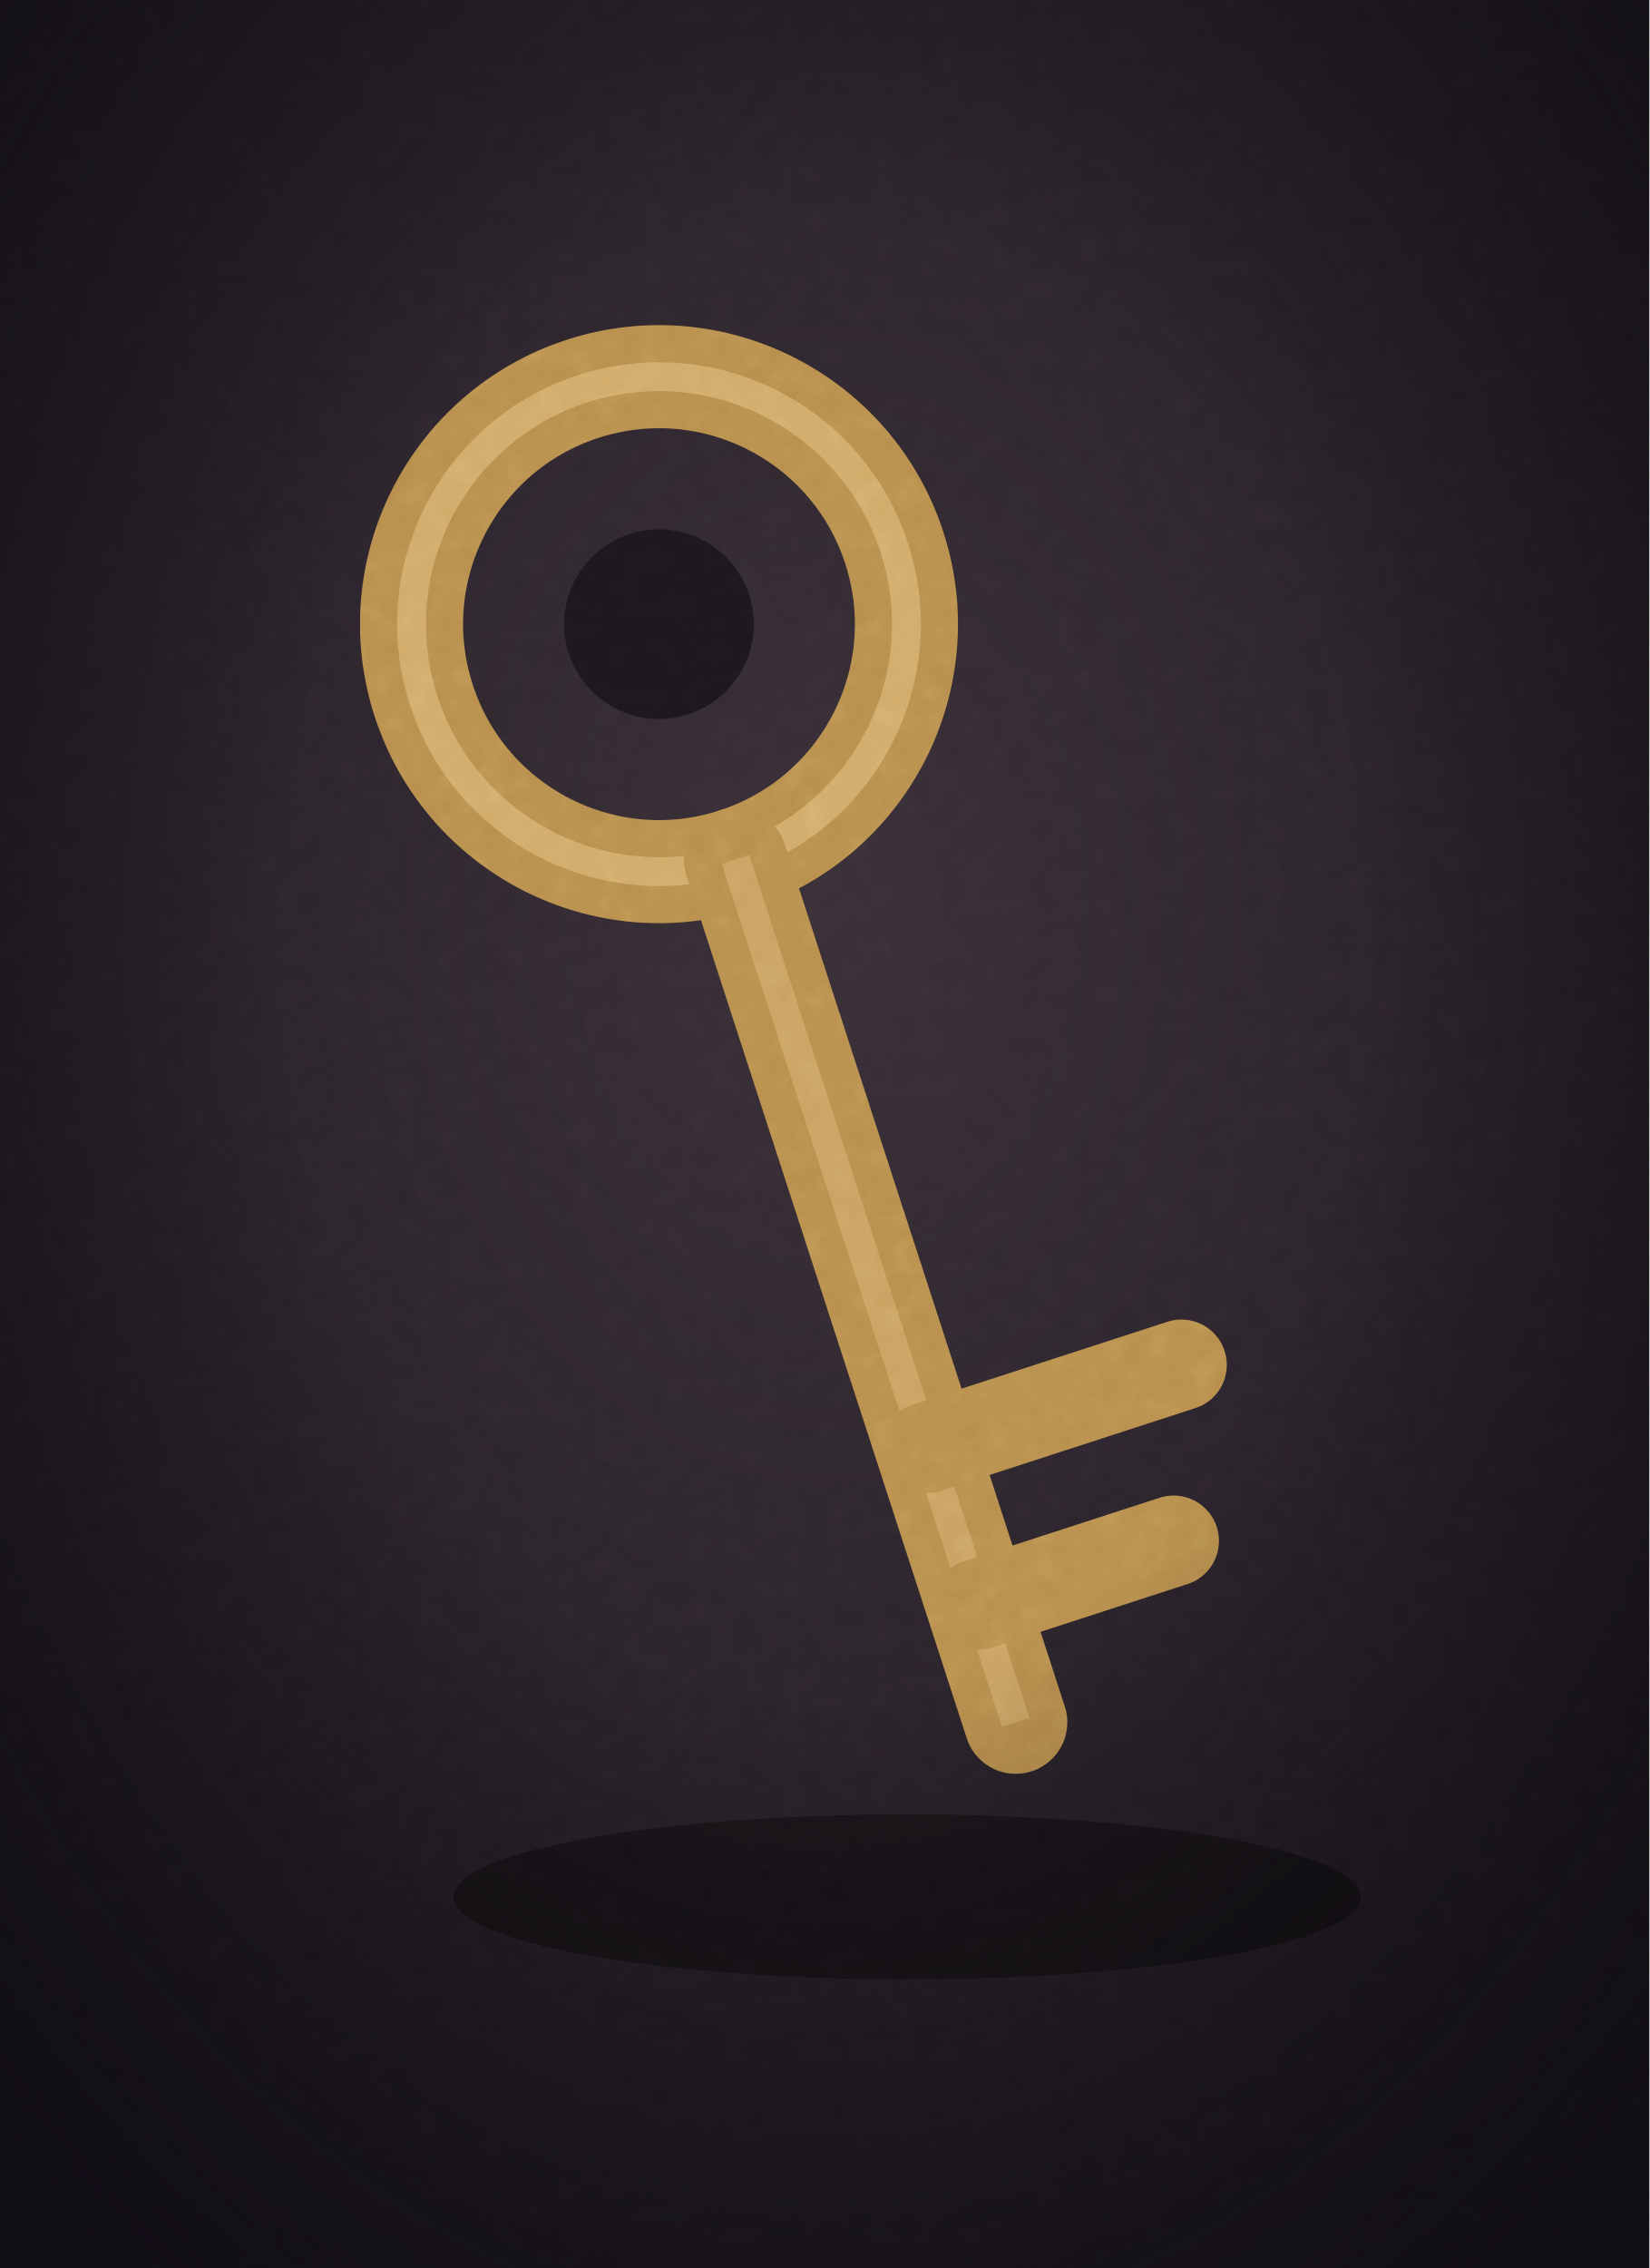
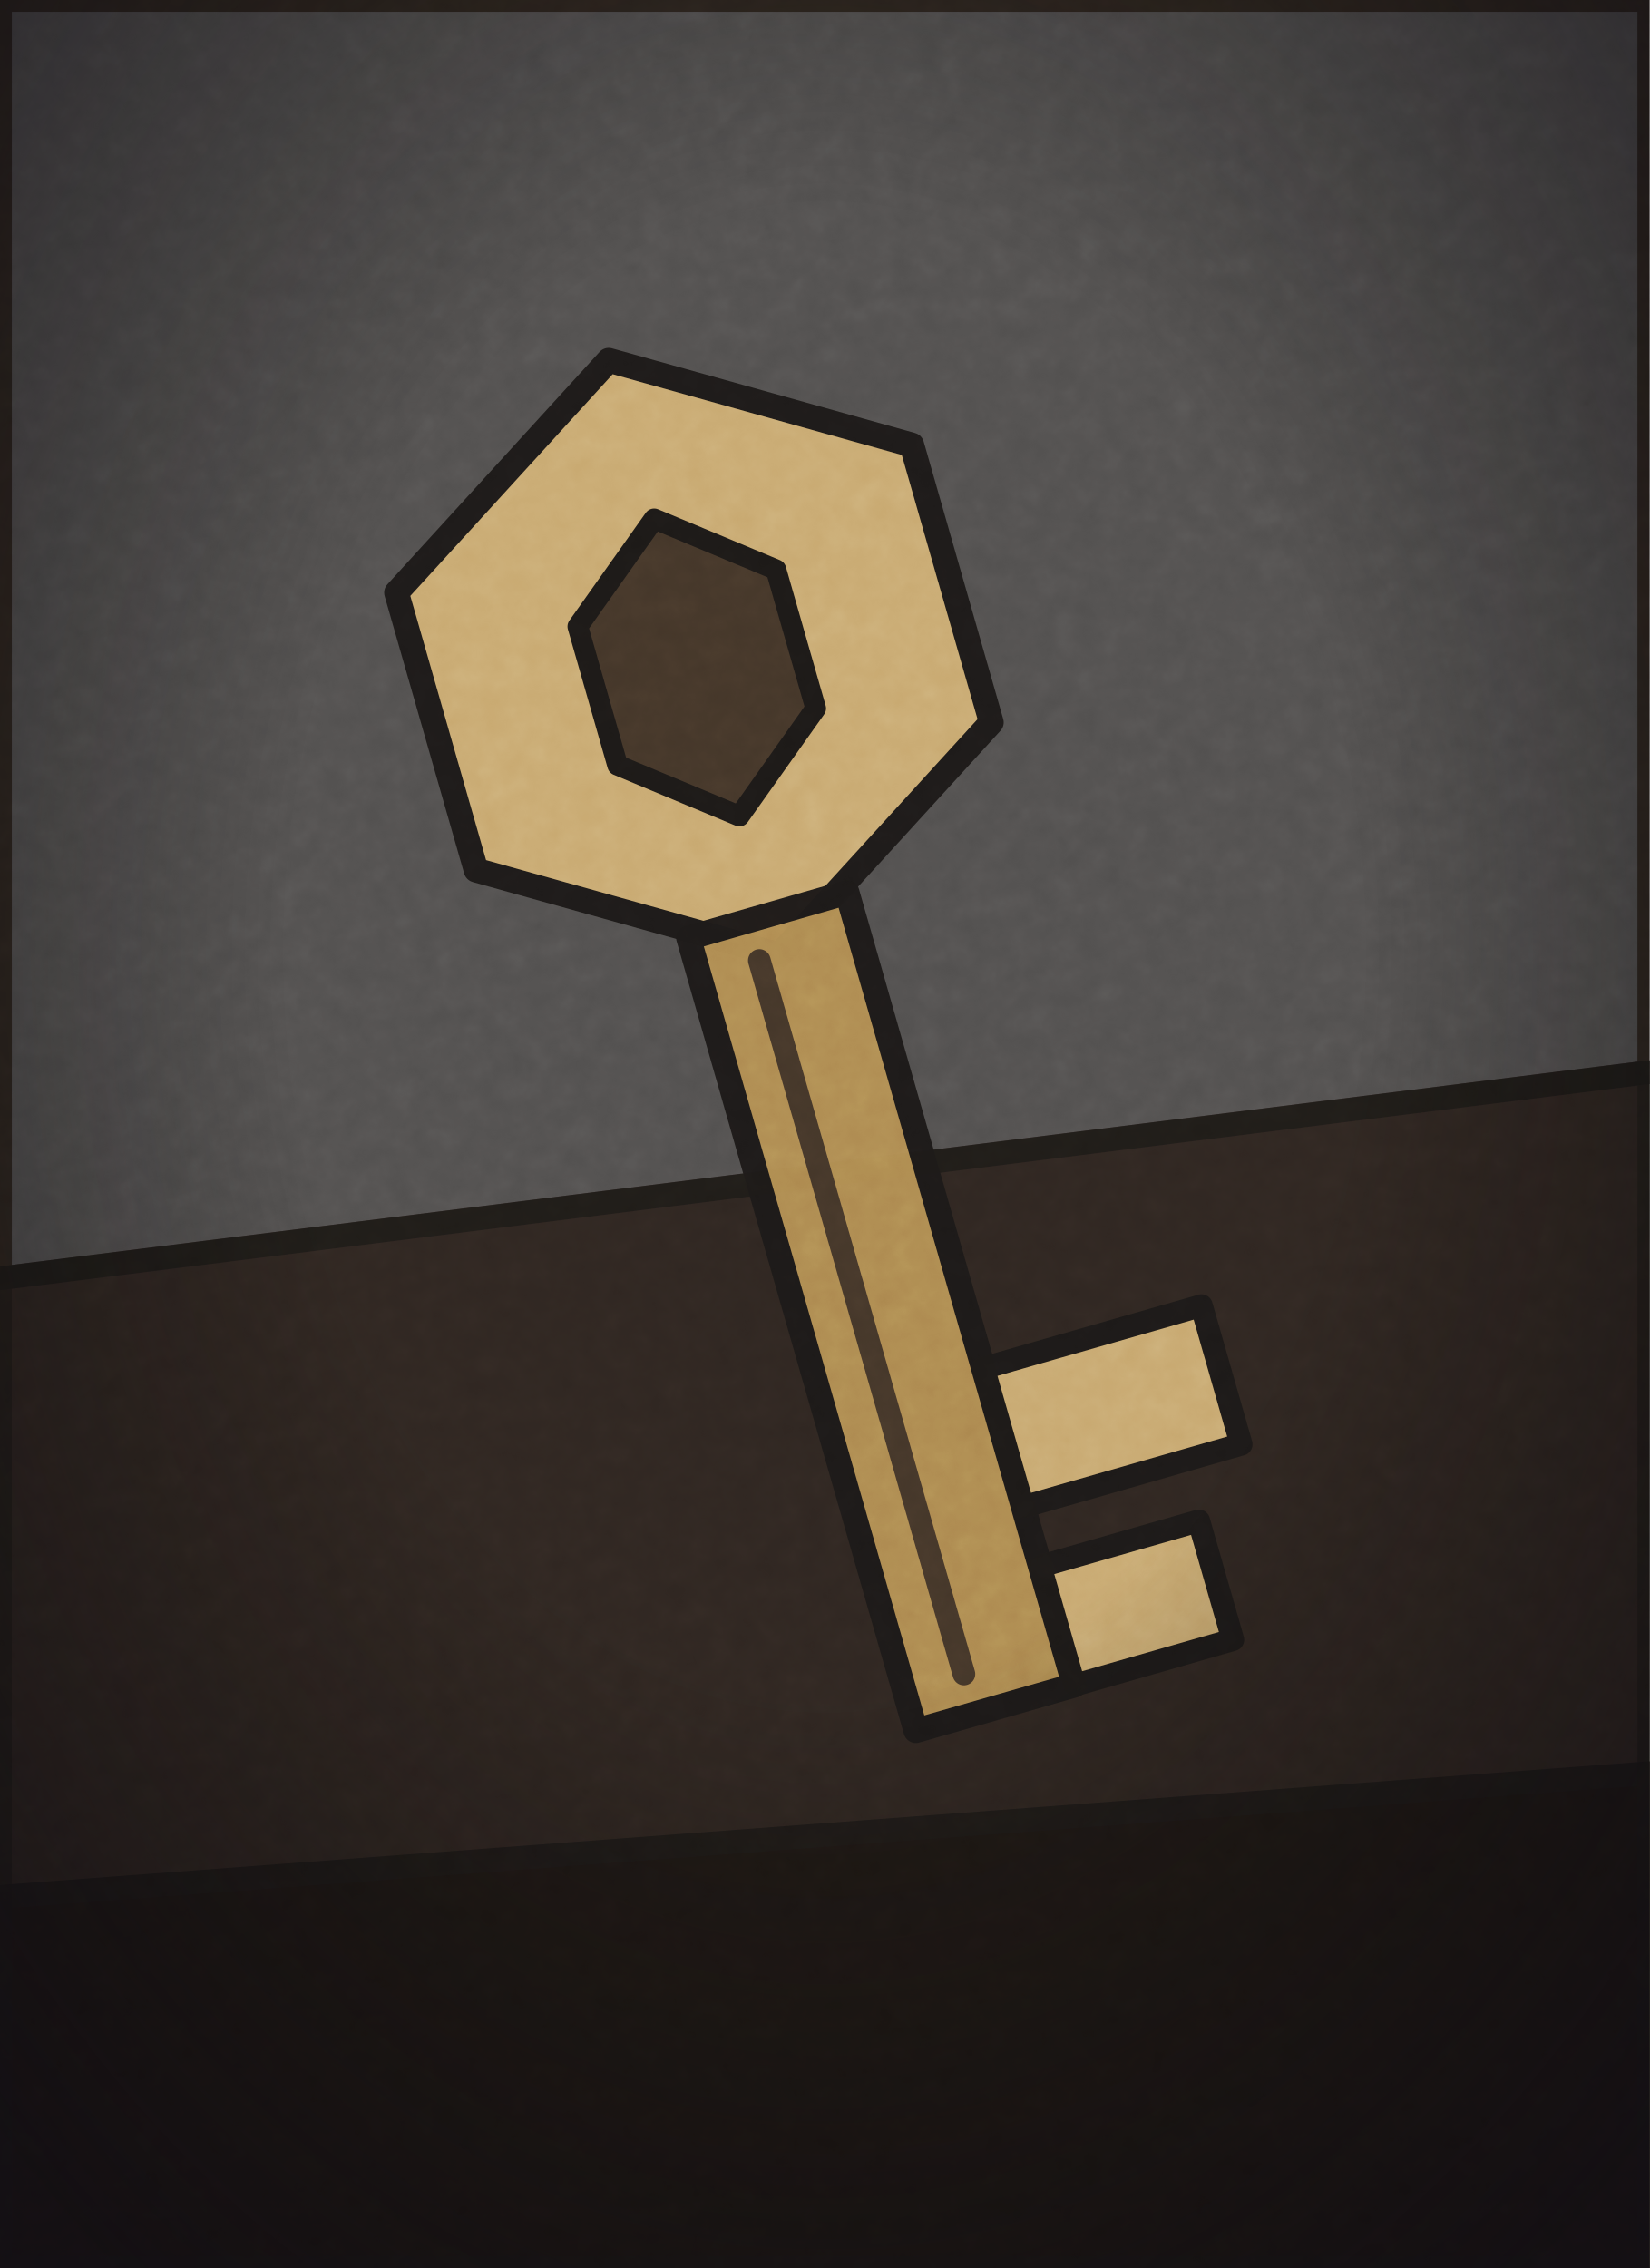
<svg xmlns="http://www.w3.org/2000/svg" viewBox="0 0 80 110" width="80" height="110" role="img">
  <filter id="g11" x="0" y="0" width="100%" height="100%">
    <feTurbulence type="fractalNoise" baseFrequency="0.9" numOctaves="3" seed="11" />
    <feColorMatrix type="saturate" values="0" />
    <feComponentTransfer>
      <feFuncA type="linear" slope="0.30" />
    </feComponentTransfer>
  </filter>
-   <radialGradient id="k11" cx="50%" cy="40%" r="70%">
-     <stop offset="0" stop-color="#3a3038" />
-     <stop offset="1" stop-color="#1d181f" />
-   </radialGradient>
-   <rect width="80" height="110" fill="url(#k11)" />
-   <g transform="translate(40 55) rotate(-18)">
-     <circle cx="0" cy="-26" r="12" fill="none" stroke="#b98f4e" stroke-width="5" />
-     <circle cx="0" cy="-26" r="12" fill="none" stroke="#dcb877" stroke-width="1.4" opacity=".7" />
-     <path d="M0 -14 V30" stroke="#b98f4e" stroke-width="5" stroke-linecap="round" />
-     <path d="M0 -14 V30" stroke="#dcb877" stroke-width="1.4" opacity=".5" />
-     <path d="M0 16 H13 M0 24 H10" stroke="#b98f4e" stroke-width="4.4" stroke-linecap="round" />
-     <circle cx="0" cy="-26" r="4.6" fill="#1d181f" />
+   <rect width="80" height="110" fill="#45372a" />
+   <polygon points="0,0 80,0 80,52 0,62" fill="#5f6670" opacity="0.55" stroke="#1d1a18" stroke-width="1.15" stroke-linejoin="round" />
+   <polygon points="0,62 80,52 80,110 0,110" fill="#2b2320" opacity="0.8" stroke="#1d1a18" stroke-width="1.15" stroke-linejoin="round" />
+   <g transform="translate(40 54) rotate(-16)">
+     <polygon points="-13,-30 0,-38 13,-30 13,-16 0,-8 -13,-16" fill="#cbab72" opacity="0.98" stroke="#1d1a18" stroke-width="1.2" stroke-linejoin="round" />
+     <polygon points="-5,-26 0,-30 5,-26 5,-19 0,-15 -5,-19" fill="#45372a" opacity="1" stroke="#1d1a18" stroke-width="1.0" stroke-linejoin="round" />
+     <polygon points="-4,-10 4,-10 4,30 -4,30" fill="#b08d52" opacity="0.98" stroke="#1d1a18" stroke-width="1.2" stroke-linejoin="round" />
+     <polygon points="4,14 15,14 15,21 4,21" fill="#cbab72" opacity="0.98" stroke="#1d1a18" stroke-width="1.1" stroke-linejoin="round" />
+     <polygon points="4,24 12,24 12,30 4,30" fill="#cbab72" opacity="0.98" stroke="#1d1a18" stroke-width="1.1" stroke-linejoin="round" />
+     <path d="M -1 -8 L -1 28" fill="none" stroke="#45372a" stroke-width="1.1" stroke-linecap="round" />
  </g>
-   <ellipse cx="44" cy="92" rx="22" ry="4" fill="#000" opacity=".35" />
-   <rect width="80" height="110" filter="url(#g11)" opacity=".62" style="mix-blend-mode:overlay" />
+   <polygon points="0,92 80,86 80,110 0,110" fill="#1d1714" opacity="0.85" stroke="#1d1a18" stroke-width="1.15" stroke-linejoin="round" />
+   <rect width="80" height="110" filter="url(#g11)" opacity=".6" style="mix-blend-mode:overlay" />
  <radialGradient id="v11" cx="50%" cy="42%" r="72%">
    <stop offset=".45" stop-color="#000" stop-opacity="0" />
-     <stop offset="1" stop-color="#0b0810" stop-opacity=".62" />
+     <stop offset="1" stop-color="#0b0810" stop-opacity=".6" />
  </radialGradient>
  <rect width="80" height="110" fill="url(#v11)" />
</svg>
